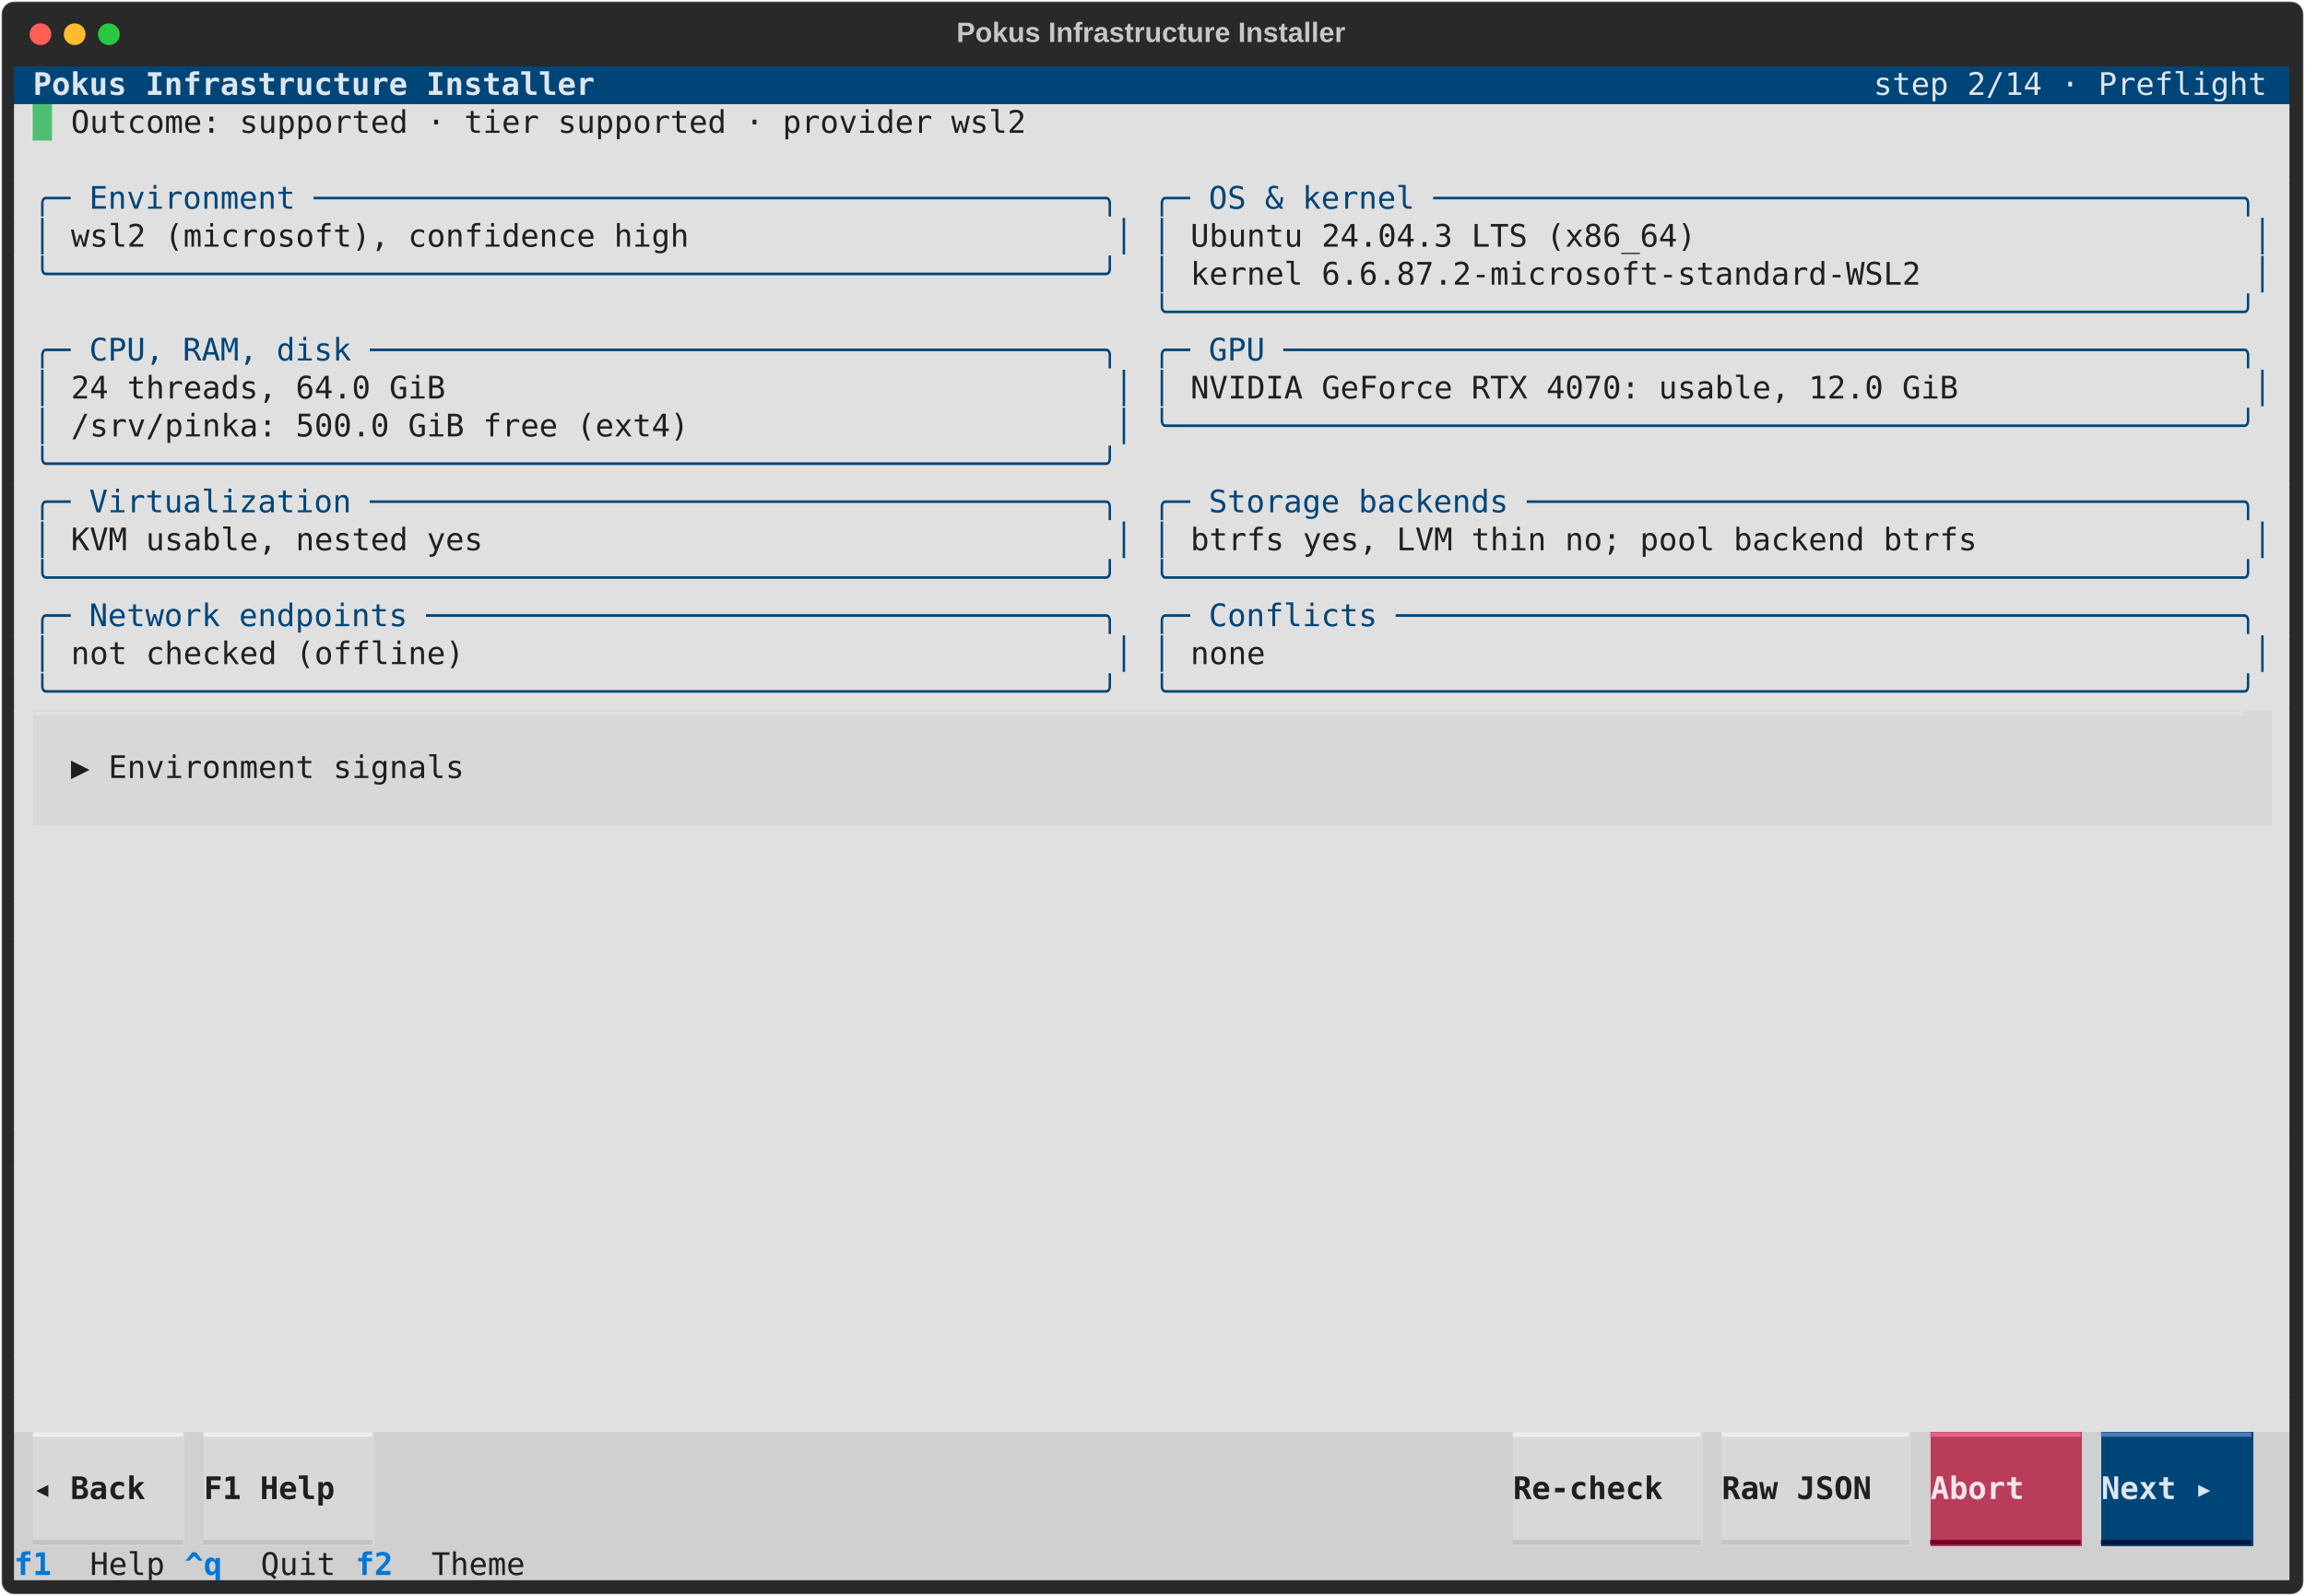
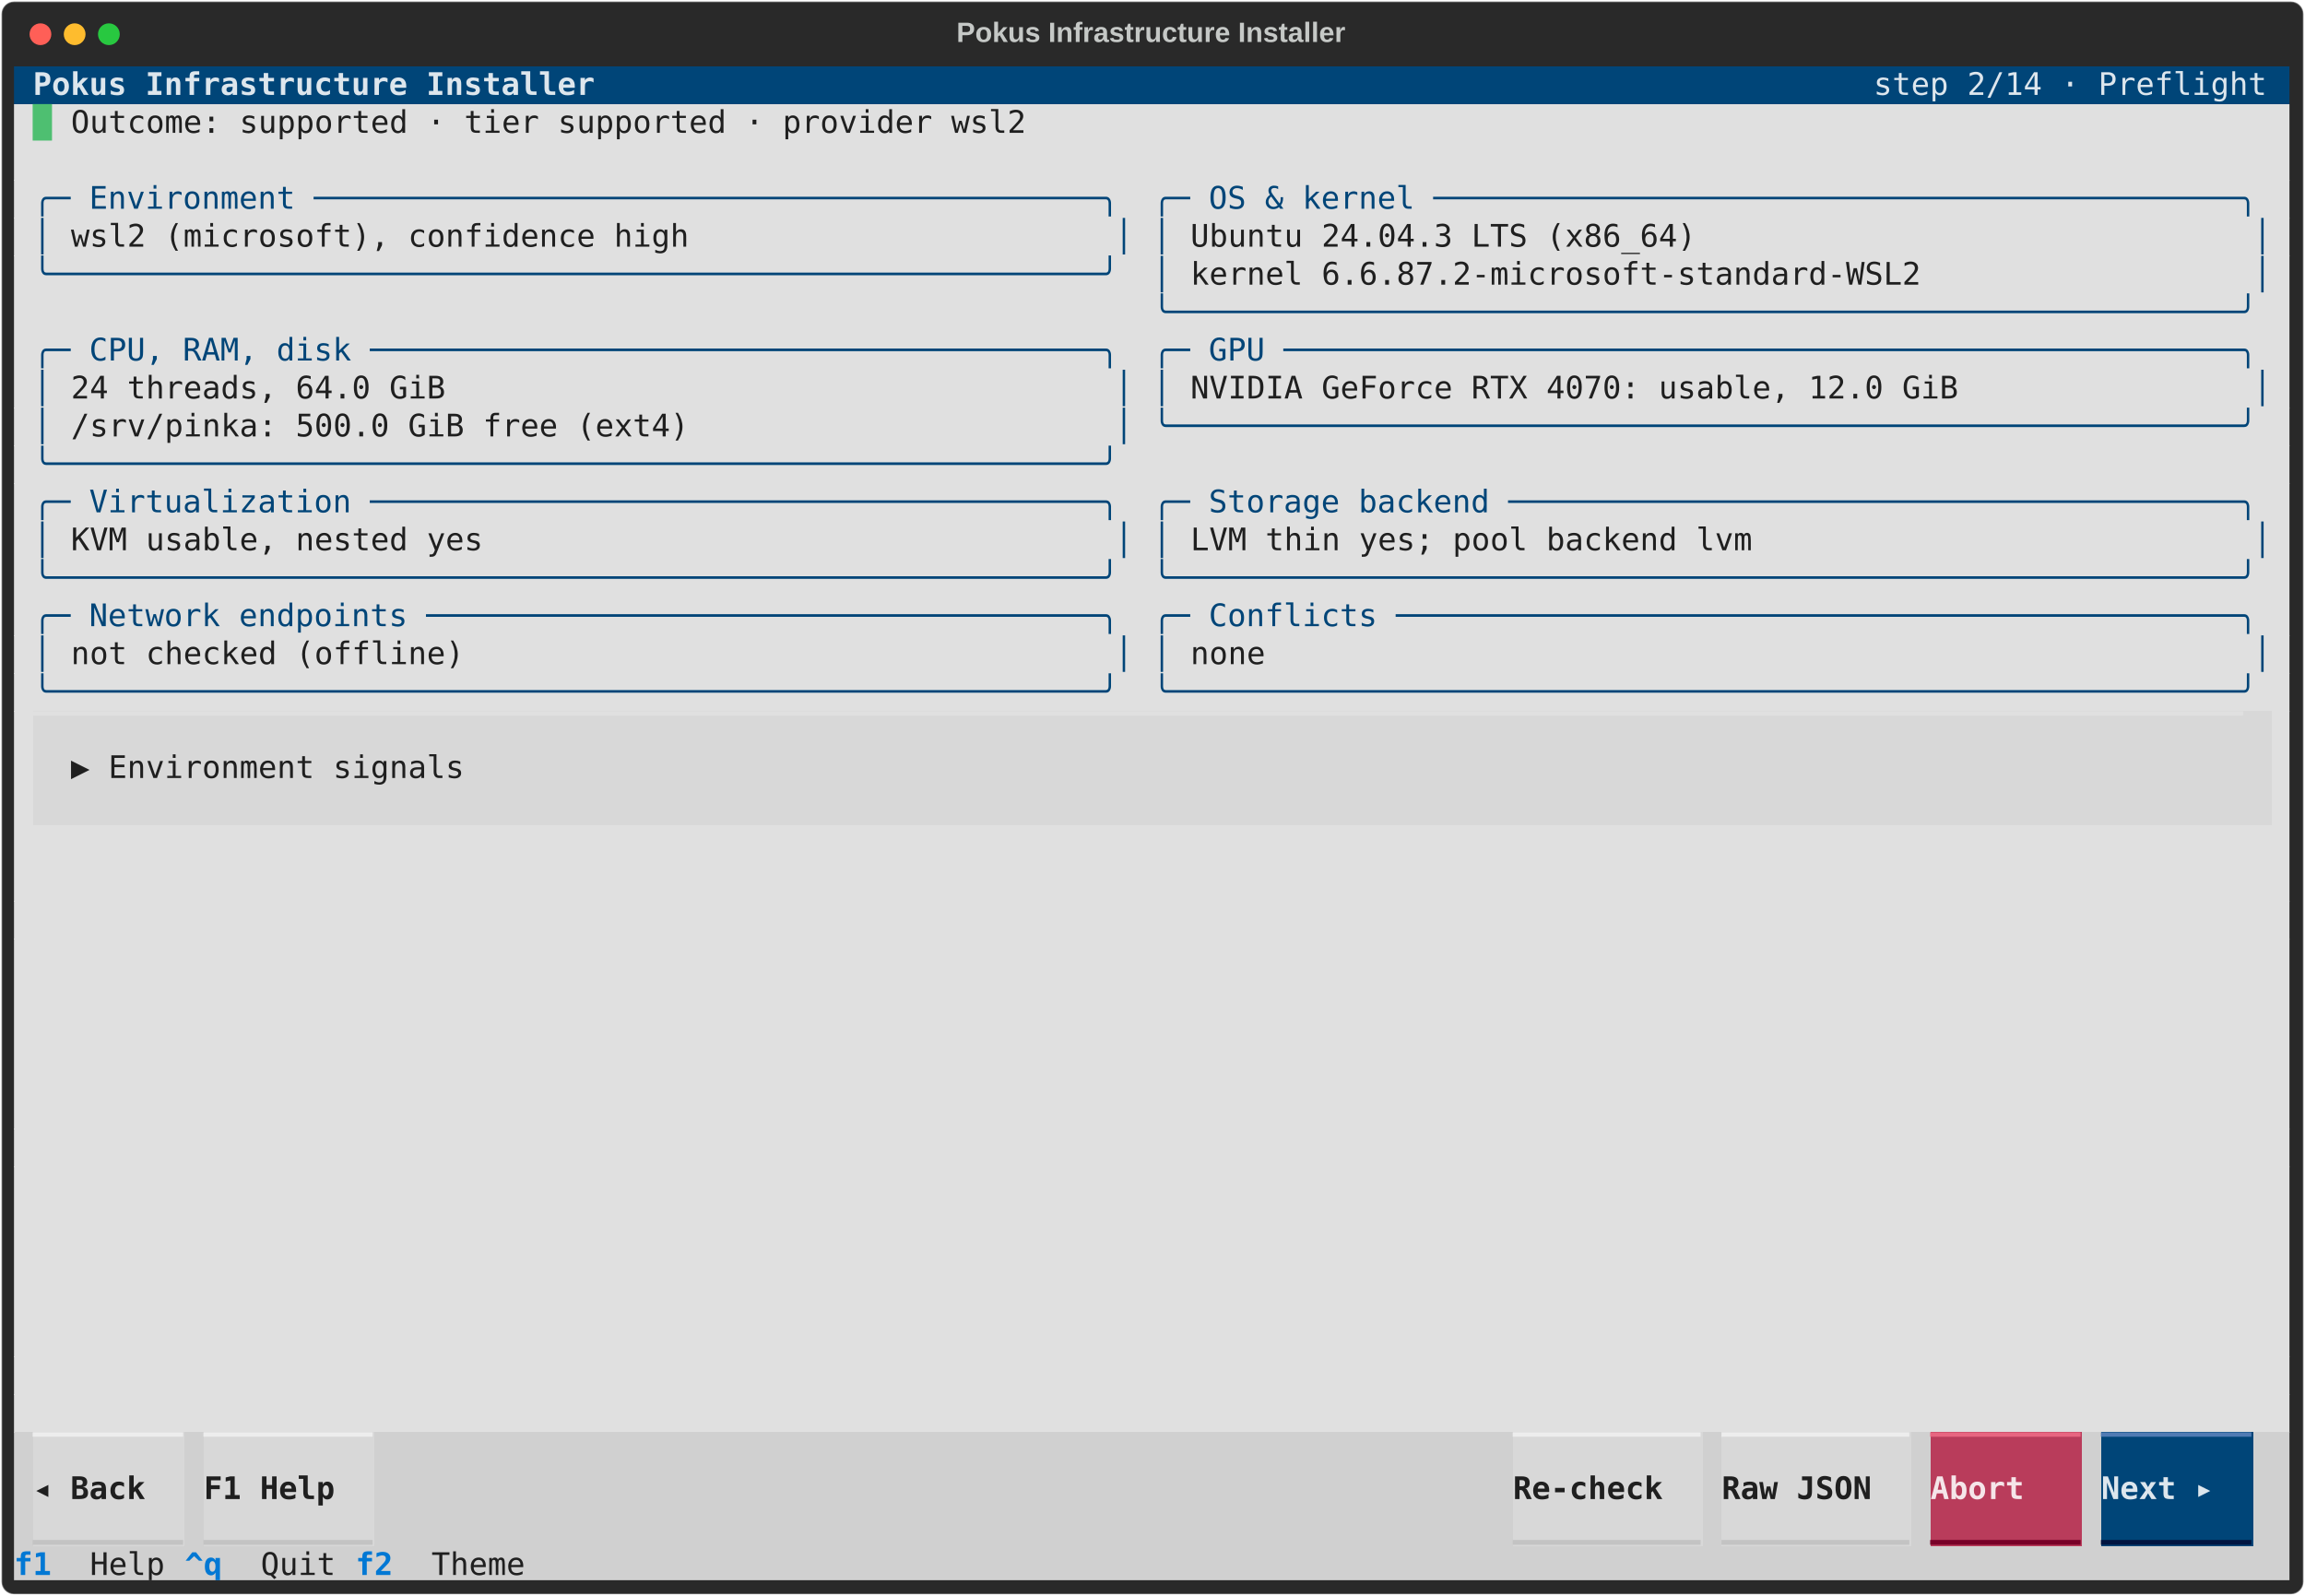
<svg xmlns="http://www.w3.org/2000/svg" class="rich-terminal" viewBox="0 0 1482 1026.0">
  <style>

    @font-face {
        font-family: "Fira Code";
        src: local("FiraCode-Regular"),
                url("https://cdnjs.cloudflare.com/ajax/libs/firacode/6.2.0/woff2/FiraCode-Regular.woff2") format("woff2"),
                url("https://cdnjs.cloudflare.com/ajax/libs/firacode/6.2.0/woff/FiraCode-Regular.woff") format("woff");
        font-style: normal;
        font-weight: 400;
    }
    @font-face {
        font-family: "Fira Code";
        src: local("FiraCode-Bold"),
                url("https://cdnjs.cloudflare.com/ajax/libs/firacode/6.2.0/woff2/FiraCode-Bold.woff2") format("woff2"),
                url("https://cdnjs.cloudflare.com/ajax/libs/firacode/6.2.0/woff/FiraCode-Bold.woff") format("woff");
        font-style: bold;
        font-weight: 700;
    }

    .terminal-matrix {
        font-family: Fira Code, monospace;
        font-size: 20px;
        line-height: 24.4px;
        font-variant-east-asian: full-width;
    }

    .terminal-title {
        font-size: 18px;
        font-weight: bold;
        font-family: arial;
    }

    .terminal-r1 { fill: #c5c8c6 }
.terminal-r2 { fill: #dde6ed;font-weight: bold }
.terminal-r3 { fill: #dde6ed }
.terminal-r4 { fill: #4ebf71 }
.terminal-r5 { fill: #1f1f1f }
.terminal-r6 { fill: #004578 }
.terminal-r7 { fill: #e0e0e0 }
.terminal-r8 { fill: #ededed }
.terminal-r9 { fill: #e76580 }
.terminal-r10 { fill: #507bb3 }
.terminal-r11 { fill: #1f1f1f;font-weight: bold }
.terminal-r12 { fill: #f5e5e9;font-weight: bold }
.terminal-r13 { fill: #c3c3c3 }
.terminal-r14 { fill: #780028 }
.terminal-r15 { fill: #001541 }
.terminal-r16 { fill: #0178d4;font-weight: bold }
    </style>
  <defs>
    <clipPath id="terminal-clip-terminal">
      <rect x="0" y="0" width="1463.0" height="975.0" />
    </clipPath>
    <clipPath id="terminal-line-0">
      <rect x="0" y="1.5" width="1464" height="24.65" />
    </clipPath>
    <clipPath id="terminal-line-1">
      <rect x="0" y="25.9" width="1464" height="24.65" />
    </clipPath>
    <clipPath id="terminal-line-2">
      <rect x="0" y="50.3" width="1464" height="24.65" />
    </clipPath>
    <clipPath id="terminal-line-3">
      <rect x="0" y="74.7" width="1464" height="24.65" />
    </clipPath>
    <clipPath id="terminal-line-4">
      <rect x="0" y="99.1" width="1464" height="24.65" />
    </clipPath>
    <clipPath id="terminal-line-5">
      <rect x="0" y="123.5" width="1464" height="24.65" />
    </clipPath>
    <clipPath id="terminal-line-6">
      <rect x="0" y="147.9" width="1464" height="24.65" />
    </clipPath>
    <clipPath id="terminal-line-7">
      <rect x="0" y="172.3" width="1464" height="24.65" />
    </clipPath>
    <clipPath id="terminal-line-8">
      <rect x="0" y="196.7" width="1464" height="24.65" />
    </clipPath>
    <clipPath id="terminal-line-9">
      <rect x="0" y="221.1" width="1464" height="24.65" />
    </clipPath>
    <clipPath id="terminal-line-10">
      <rect x="0" y="245.5" width="1464" height="24.65" />
    </clipPath>
    <clipPath id="terminal-line-11">
      <rect x="0" y="269.9" width="1464" height="24.65" />
    </clipPath>
    <clipPath id="terminal-line-12">
      <rect x="0" y="294.3" width="1464" height="24.65" />
    </clipPath>
    <clipPath id="terminal-line-13">
      <rect x="0" y="318.7" width="1464" height="24.65" />
    </clipPath>
    <clipPath id="terminal-line-14">
      <rect x="0" y="343.1" width="1464" height="24.65" />
    </clipPath>
    <clipPath id="terminal-line-15">
      <rect x="0" y="367.5" width="1464" height="24.65" />
    </clipPath>
    <clipPath id="terminal-line-16">
      <rect x="0" y="391.9" width="1464" height="24.65" />
    </clipPath>
    <clipPath id="terminal-line-17">
      <rect x="0" y="416.3" width="1464" height="24.65" />
    </clipPath>
    <clipPath id="terminal-line-18">
      <rect x="0" y="440.7" width="1464" height="24.65" />
    </clipPath>
    <clipPath id="terminal-line-19">
      <rect x="0" y="465.1" width="1464" height="24.65" />
    </clipPath>
    <clipPath id="terminal-line-20">
      <rect x="0" y="489.5" width="1464" height="24.65" />
    </clipPath>
    <clipPath id="terminal-line-21">
      <rect x="0" y="513.9" width="1464" height="24.65" />
    </clipPath>
    <clipPath id="terminal-line-22">
      <rect x="0" y="538.3" width="1464" height="24.65" />
    </clipPath>
    <clipPath id="terminal-line-23">
      <rect x="0" y="562.7" width="1464" height="24.65" />
    </clipPath>
    <clipPath id="terminal-line-24">
      <rect x="0" y="587.1" width="1464" height="24.65" />
    </clipPath>
    <clipPath id="terminal-line-25">
      <rect x="0" y="611.5" width="1464" height="24.65" />
    </clipPath>
    <clipPath id="terminal-line-26">
      <rect x="0" y="635.9" width="1464" height="24.65" />
    </clipPath>
    <clipPath id="terminal-line-27">
      <rect x="0" y="660.3" width="1464" height="24.65" />
    </clipPath>
    <clipPath id="terminal-line-28">
      <rect x="0" y="684.7" width="1464" height="24.65" />
    </clipPath>
    <clipPath id="terminal-line-29">
      <rect x="0" y="709.1" width="1464" height="24.65" />
    </clipPath>
    <clipPath id="terminal-line-30">
      <rect x="0" y="733.5" width="1464" height="24.65" />
    </clipPath>
    <clipPath id="terminal-line-31">
      <rect x="0" y="757.9" width="1464" height="24.65" />
    </clipPath>
    <clipPath id="terminal-line-32">
      <rect x="0" y="782.3" width="1464" height="24.65" />
    </clipPath>
    <clipPath id="terminal-line-33">
      <rect x="0" y="806.7" width="1464" height="24.65" />
    </clipPath>
    <clipPath id="terminal-line-34">
      <rect x="0" y="831.1" width="1464" height="24.65" />
    </clipPath>
    <clipPath id="terminal-line-35">
      <rect x="0" y="855.5" width="1464" height="24.65" />
    </clipPath>
    <clipPath id="terminal-line-36">
      <rect x="0" y="879.9" width="1464" height="24.65" />
    </clipPath>
    <clipPath id="terminal-line-37">
      <rect x="0" y="904.3" width="1464" height="24.65" />
    </clipPath>
    <clipPath id="terminal-line-38">
      <rect x="0" y="928.7" width="1464" height="24.65" />
    </clipPath>
  </defs>
  <rect fill="#292929" stroke="rgba(255,255,255,0.35)" stroke-width="1" x="1" y="1" width="1480" height="1024" rx="8" />
  <text class="terminal-title" fill="#c5c8c6" text-anchor="middle" x="740" y="27">Pokus Infrastructure Installer</text>
  <g transform="translate(26,22)">
    <circle cx="0" cy="0" r="7" fill="#ff5f57" />
    <circle cx="22" cy="0" r="7" fill="#febc2e" />
    <circle cx="44" cy="0" r="7" fill="#28c840" />
  </g>
  <g transform="translate(9, 41)" clip-path="url(#terminal-clip-terminal)">
    <rect fill="#004578" x="0" y="1.5" width="12.2" height="24.65" shape-rendering="crispEdges" />
    <rect fill="#004578" x="12.2" y="1.5" width="366" height="24.65" shape-rendering="crispEdges" />
    <rect fill="#004578" x="378.2" y="1.5" width="817.4" height="24.65" shape-rendering="crispEdges" />
    <rect fill="#004578" x="1195.6" y="1.5" width="256.2" height="24.65" shape-rendering="crispEdges" />
    <rect fill="#004578" x="1451.8" y="1.5" width="12.2" height="24.65" shape-rendering="crispEdges" />
    <rect fill="#e0e0e0" x="0" y="25.9" width="12.2" height="24.65" shape-rendering="crispEdges" />
    <rect fill="#e0e0e0" x="12.2" y="25.9" width="12.2" height="24.65" shape-rendering="crispEdges" />
    <rect fill="#e0e0e0" x="24.4" y="25.9" width="12.2" height="24.65" shape-rendering="crispEdges" />
    <rect fill="#e0e0e0" x="36.6" y="25.9" width="622.2" height="24.65" shape-rendering="crispEdges" />
    <rect fill="#e0e0e0" x="658.8" y="25.9" width="805.2" height="24.65" shape-rendering="crispEdges" />
    <rect fill="#e0e0e0" x="0" y="50.3" width="1464" height="24.65" shape-rendering="crispEdges" />
    <rect fill="#e0e0e0" x="0" y="74.7" width="12.2" height="24.65" shape-rendering="crispEdges" />
    <rect fill="#e0e0e0" x="12.2" y="74.7" width="707.6" height="24.65" shape-rendering="crispEdges" />
    <rect fill="#e0e0e0" x="719.8" y="74.7" width="12.2" height="24.65" shape-rendering="crispEdges" />
    <rect fill="#e0e0e0" x="732" y="74.7" width="719.8" height="24.65" shape-rendering="crispEdges" />
    <rect fill="#e0e0e0" x="1451.8" y="74.7" width="12.2" height="24.65" shape-rendering="crispEdges" />
    <rect fill="#e0e0e0" x="0" y="99.1" width="12.2" height="24.65" shape-rendering="crispEdges" />
    <rect fill="#e0e0e0" x="12.2" y="99.1" width="12.2" height="24.65" shape-rendering="crispEdges" />
    <rect fill="#e0e0e0" x="24.4" y="99.1" width="12.2" height="24.65" shape-rendering="crispEdges" />
    <rect fill="#e0e0e0" x="36.6" y="99.1" width="402.6" height="24.65" shape-rendering="crispEdges" />
    <rect fill="#e0e0e0" x="439.2" y="99.1" width="268.4" height="24.65" shape-rendering="crispEdges" />
    <rect fill="#e0e0e0" x="707.6" y="99.1" width="12.2" height="24.65" shape-rendering="crispEdges" />
    <rect fill="#e0e0e0" x="719.8" y="99.1" width="12.2" height="24.65" shape-rendering="crispEdges" />
    <rect fill="#e0e0e0" x="732" y="99.1" width="12.2" height="24.65" shape-rendering="crispEdges" />
    <rect fill="#e0e0e0" x="744.2" y="99.1" width="12.2" height="24.65" shape-rendering="crispEdges" />
    <rect fill="#e0e0e0" x="756.4" y="99.1" width="329.4" height="24.65" shape-rendering="crispEdges" />
    <rect fill="#e0e0e0" x="1085.8" y="99.1" width="353.8" height="24.65" shape-rendering="crispEdges" />
    <rect fill="#e0e0e0" x="1439.6" y="99.1" width="12.2" height="24.65" shape-rendering="crispEdges" />
    <rect fill="#e0e0e0" x="1451.8" y="99.1" width="12.2" height="24.65" shape-rendering="crispEdges" />
    <rect fill="#e0e0e0" x="0" y="123.5" width="12.2" height="24.65" shape-rendering="crispEdges" />
    <rect fill="#e0e0e0" x="12.2" y="123.5" width="707.6" height="24.65" shape-rendering="crispEdges" />
    <rect fill="#e0e0e0" x="719.8" y="123.5" width="12.2" height="24.65" shape-rendering="crispEdges" />
    <rect fill="#e0e0e0" x="732" y="123.5" width="12.2" height="24.65" shape-rendering="crispEdges" />
    <rect fill="#e0e0e0" x="744.2" y="123.5" width="12.2" height="24.65" shape-rendering="crispEdges" />
    <rect fill="#e0e0e0" x="756.4" y="123.5" width="475.8" height="24.65" shape-rendering="crispEdges" />
    <rect fill="#e0e0e0" x="1232.2" y="123.5" width="207.4" height="24.65" shape-rendering="crispEdges" />
    <rect fill="#e0e0e0" x="1439.6" y="123.5" width="12.2" height="24.65" shape-rendering="crispEdges" />
    <rect fill="#e0e0e0" x="1451.8" y="123.5" width="12.2" height="24.65" shape-rendering="crispEdges" />
    <rect fill="#e0e0e0" x="0" y="147.9" width="732" height="24.65" shape-rendering="crispEdges" />
    <rect fill="#e0e0e0" x="732" y="147.9" width="719.8" height="24.65" shape-rendering="crispEdges" />
    <rect fill="#e0e0e0" x="1451.8" y="147.9" width="12.2" height="24.65" shape-rendering="crispEdges" />
    <rect fill="#e0e0e0" x="0" y="172.3" width="12.2" height="24.65" shape-rendering="crispEdges" />
    <rect fill="#e0e0e0" x="12.2" y="172.3" width="707.6" height="24.65" shape-rendering="crispEdges" />
    <rect fill="#e0e0e0" x="719.8" y="172.3" width="12.2" height="24.65" shape-rendering="crispEdges" />
    <rect fill="#e0e0e0" x="732" y="172.3" width="719.8" height="24.65" shape-rendering="crispEdges" />
    <rect fill="#e0e0e0" x="1451.8" y="172.3" width="12.2" height="24.65" shape-rendering="crispEdges" />
    <rect fill="#e0e0e0" x="0" y="196.7" width="12.2" height="24.65" shape-rendering="crispEdges" />
    <rect fill="#e0e0e0" x="12.2" y="196.7" width="12.2" height="24.65" shape-rendering="crispEdges" />
    <rect fill="#e0e0e0" x="24.4" y="196.7" width="12.2" height="24.65" shape-rendering="crispEdges" />
    <rect fill="#e0e0e0" x="36.6" y="196.7" width="244" height="24.65" shape-rendering="crispEdges" />
    <rect fill="#e0e0e0" x="280.6" y="196.7" width="427" height="24.65" shape-rendering="crispEdges" />
    <rect fill="#e0e0e0" x="707.6" y="196.7" width="12.2" height="24.65" shape-rendering="crispEdges" />
    <rect fill="#e0e0e0" x="719.8" y="196.7" width="12.2" height="24.65" shape-rendering="crispEdges" />
    <rect fill="#e0e0e0" x="732" y="196.7" width="12.2" height="24.65" shape-rendering="crispEdges" />
    <rect fill="#e0e0e0" x="744.2" y="196.7" width="12.2" height="24.65" shape-rendering="crispEdges" />
    <rect fill="#e0e0e0" x="756.4" y="196.7" width="500.2" height="24.65" shape-rendering="crispEdges" />
    <rect fill="#e0e0e0" x="1256.6" y="196.7" width="183" height="24.65" shape-rendering="crispEdges" />
    <rect fill="#e0e0e0" x="1439.6" y="196.7" width="12.2" height="24.65" shape-rendering="crispEdges" />
    <rect fill="#e0e0e0" x="1451.8" y="196.7" width="12.2" height="24.65" shape-rendering="crispEdges" />
    <rect fill="#e0e0e0" x="0" y="221.1" width="12.2" height="24.65" shape-rendering="crispEdges" />
    <rect fill="#e0e0e0" x="12.2" y="221.1" width="12.2" height="24.65" shape-rendering="crispEdges" />
    <rect fill="#e0e0e0" x="24.4" y="221.1" width="12.2" height="24.65" shape-rendering="crispEdges" />
    <rect fill="#e0e0e0" x="36.6" y="221.1" width="402.6" height="24.65" shape-rendering="crispEdges" />
    <rect fill="#e0e0e0" x="439.2" y="221.1" width="268.4" height="24.65" shape-rendering="crispEdges" />
    <rect fill="#e0e0e0" x="707.6" y="221.1" width="12.2" height="24.65" shape-rendering="crispEdges" />
    <rect fill="#e0e0e0" x="719.8" y="221.1" width="12.2" height="24.65" shape-rendering="crispEdges" />
    <rect fill="#e0e0e0" x="732" y="221.1" width="719.8" height="24.65" shape-rendering="crispEdges" />
    <rect fill="#e0e0e0" x="1451.8" y="221.1" width="12.2" height="24.65" shape-rendering="crispEdges" />
    <rect fill="#e0e0e0" x="0" y="245.5" width="12.2" height="24.65" shape-rendering="crispEdges" />
    <rect fill="#e0e0e0" x="12.2" y="245.5" width="707.6" height="24.65" shape-rendering="crispEdges" />
    <rect fill="#e0e0e0" x="719.8" y="245.5" width="744.2" height="24.65" shape-rendering="crispEdges" />
    <rect fill="#e0e0e0" x="0" y="269.9" width="12.2" height="24.65" shape-rendering="crispEdges" />
    <rect fill="#e0e0e0" x="12.2" y="269.9" width="707.6" height="24.65" shape-rendering="crispEdges" />
    <rect fill="#e0e0e0" x="719.8" y="269.9" width="12.2" height="24.65" shape-rendering="crispEdges" />
    <rect fill="#e0e0e0" x="732" y="269.9" width="719.8" height="24.65" shape-rendering="crispEdges" />
    <rect fill="#e0e0e0" x="1451.8" y="269.9" width="12.2" height="24.65" shape-rendering="crispEdges" />
    <rect fill="#e0e0e0" x="0" y="294.3" width="12.2" height="24.65" shape-rendering="crispEdges" />
    <rect fill="#e0e0e0" x="12.2" y="294.3" width="12.2" height="24.65" shape-rendering="crispEdges" />
    <rect fill="#e0e0e0" x="24.4" y="294.3" width="12.2" height="24.65" shape-rendering="crispEdges" />
    <rect fill="#e0e0e0" x="36.6" y="294.3" width="268.4" height="24.65" shape-rendering="crispEdges" />
    <rect fill="#e0e0e0" x="305" y="294.3" width="402.6" height="24.65" shape-rendering="crispEdges" />
    <rect fill="#e0e0e0" x="707.6" y="294.3" width="12.2" height="24.65" shape-rendering="crispEdges" />
    <rect fill="#e0e0e0" x="719.8" y="294.3" width="12.2" height="24.65" shape-rendering="crispEdges" />
    <rect fill="#e0e0e0" x="732" y="294.3" width="12.2" height="24.65" shape-rendering="crispEdges" />
    <rect fill="#e0e0e0" x="744.2" y="294.3" width="12.2" height="24.65" shape-rendering="crispEdges" />
-     <rect fill="#e0e0e0" x="756.4" y="294.3" width="512.4" height="24.65" shape-rendering="crispEdges" />
-     <rect fill="#e0e0e0" x="1268.8" y="294.3" width="170.8" height="24.65" shape-rendering="crispEdges" />
+     <rect fill="#e0e0e0" x="756.4" y="294.3" width="366" height="24.65" shape-rendering="crispEdges" />
+     <rect fill="#e0e0e0" x="1122.4" y="294.3" width="317.2" height="24.65" shape-rendering="crispEdges" />
    <rect fill="#e0e0e0" x="1439.6" y="294.3" width="12.2" height="24.65" shape-rendering="crispEdges" />
    <rect fill="#e0e0e0" x="1451.8" y="294.3" width="12.2" height="24.65" shape-rendering="crispEdges" />
    <rect fill="#e0e0e0" x="0" y="318.7" width="12.2" height="24.65" shape-rendering="crispEdges" />
    <rect fill="#e0e0e0" x="12.2" y="318.7" width="707.6" height="24.65" shape-rendering="crispEdges" />
    <rect fill="#e0e0e0" x="719.8" y="318.7" width="12.2" height="24.65" shape-rendering="crispEdges" />
    <rect fill="#e0e0e0" x="732" y="318.7" width="719.8" height="24.65" shape-rendering="crispEdges" />
    <rect fill="#e0e0e0" x="1451.8" y="318.7" width="12.2" height="24.65" shape-rendering="crispEdges" />
    <rect fill="#e0e0e0" x="0" y="343.1" width="12.2" height="24.65" shape-rendering="crispEdges" />
    <rect fill="#e0e0e0" x="12.2" y="343.1" width="707.6" height="24.65" shape-rendering="crispEdges" />
    <rect fill="#e0e0e0" x="719.8" y="343.1" width="12.2" height="24.65" shape-rendering="crispEdges" />
    <rect fill="#e0e0e0" x="732" y="343.1" width="719.8" height="24.65" shape-rendering="crispEdges" />
    <rect fill="#e0e0e0" x="1451.8" y="343.1" width="12.2" height="24.65" shape-rendering="crispEdges" />
    <rect fill="#e0e0e0" x="0" y="367.5" width="12.2" height="24.65" shape-rendering="crispEdges" />
    <rect fill="#e0e0e0" x="12.2" y="367.5" width="12.2" height="24.65" shape-rendering="crispEdges" />
    <rect fill="#e0e0e0" x="24.4" y="367.5" width="12.2" height="24.65" shape-rendering="crispEdges" />
    <rect fill="#e0e0e0" x="36.6" y="367.5" width="256.2" height="24.65" shape-rendering="crispEdges" />
    <rect fill="#e0e0e0" x="292.8" y="367.5" width="414.8" height="24.65" shape-rendering="crispEdges" />
    <rect fill="#e0e0e0" x="707.6" y="367.5" width="12.2" height="24.65" shape-rendering="crispEdges" />
    <rect fill="#e0e0e0" x="719.8" y="367.5" width="12.2" height="24.65" shape-rendering="crispEdges" />
    <rect fill="#e0e0e0" x="732" y="367.5" width="12.2" height="24.65" shape-rendering="crispEdges" />
    <rect fill="#e0e0e0" x="744.2" y="367.5" width="12.2" height="24.65" shape-rendering="crispEdges" />
    <rect fill="#e0e0e0" x="756.4" y="367.5" width="48.8" height="24.65" shape-rendering="crispEdges" />
    <rect fill="#e0e0e0" x="805.2" y="367.5" width="634.4" height="24.65" shape-rendering="crispEdges" />
    <rect fill="#e0e0e0" x="1439.6" y="367.5" width="12.2" height="24.65" shape-rendering="crispEdges" />
    <rect fill="#e0e0e0" x="1451.8" y="367.5" width="12.2" height="24.65" shape-rendering="crispEdges" />
    <rect fill="#e0e0e0" x="0" y="391.9" width="12.2" height="24.65" shape-rendering="crispEdges" />
    <rect fill="#e0e0e0" x="12.2" y="391.9" width="707.6" height="24.65" shape-rendering="crispEdges" />
    <rect fill="#e0e0e0" x="719.8" y="391.9" width="12.2" height="24.65" shape-rendering="crispEdges" />
    <rect fill="#e0e0e0" x="732" y="391.9" width="719.8" height="24.65" shape-rendering="crispEdges" />
    <rect fill="#e0e0e0" x="1451.8" y="391.9" width="12.2" height="24.65" shape-rendering="crispEdges" />
    <rect fill="#e0e0e0" x="0" y="416.3" width="12.2" height="24.65" shape-rendering="crispEdges" />
    <rect fill="#d8d8d8" x="12.2" y="416.3" width="1439.6" height="24.65" shape-rendering="crispEdges" />
    <rect fill="#e0e0e0" x="1451.8" y="416.3" width="12.2" height="24.65" shape-rendering="crispEdges" />
    <rect fill="#e0e0e0" x="0" y="440.7" width="12.2" height="24.65" shape-rendering="crispEdges" />
    <rect fill="#d8d8d8" x="12.2" y="440.7" width="24.4" height="24.65" shape-rendering="crispEdges" />
    <rect fill="#d8d8d8" x="36.6" y="440.7" width="256.2" height="24.65" shape-rendering="crispEdges" />
    <rect fill="#d8d8d8" x="292.8" y="440.7" width="1159" height="24.65" shape-rendering="crispEdges" />
    <rect fill="#e0e0e0" x="1451.8" y="440.7" width="12.2" height="24.65" shape-rendering="crispEdges" />
    <rect fill="#e0e0e0" x="0" y="465.1" width="12.2" height="24.65" shape-rendering="crispEdges" />
    <rect fill="#d8d8d8" x="12.2" y="465.1" width="1439.6" height="24.65" shape-rendering="crispEdges" />
    <rect fill="#e0e0e0" x="1451.8" y="465.1" width="12.2" height="24.65" shape-rendering="crispEdges" />
    <rect fill="#e0e0e0" x="0" y="489.5" width="1464" height="24.65" shape-rendering="crispEdges" />
    <rect fill="#e0e0e0" x="0" y="513.9" width="1464" height="24.65" shape-rendering="crispEdges" />
    <rect fill="#e0e0e0" x="0" y="538.3" width="1464" height="24.65" shape-rendering="crispEdges" />
    <rect fill="#e0e0e0" x="0" y="562.7" width="1464" height="24.65" shape-rendering="crispEdges" />
    <rect fill="#e0e0e0" x="0" y="587.1" width="1464" height="24.65" shape-rendering="crispEdges" />
    <rect fill="#e0e0e0" x="0" y="611.5" width="1464" height="24.65" shape-rendering="crispEdges" />
    <rect fill="#e0e0e0" x="0" y="635.9" width="1464" height="24.65" shape-rendering="crispEdges" />
    <rect fill="#e0e0e0" x="0" y="660.3" width="1464" height="24.65" shape-rendering="crispEdges" />
    <rect fill="#e0e0e0" x="0" y="684.7" width="1464" height="24.65" shape-rendering="crispEdges" />
    <rect fill="#e0e0e0" x="0" y="709.1" width="1464" height="24.65" shape-rendering="crispEdges" />
    <rect fill="#e0e0e0" x="0" y="733.5" width="1464" height="24.65" shape-rendering="crispEdges" />
    <rect fill="#e0e0e0" x="0" y="757.9" width="1464" height="24.65" shape-rendering="crispEdges" />
    <rect fill="#e0e0e0" x="0" y="782.3" width="1464" height="24.65" shape-rendering="crispEdges" />
    <rect fill="#e0e0e0" x="0" y="806.7" width="1464" height="24.65" shape-rendering="crispEdges" />
    <rect fill="#e0e0e0" x="0" y="831.1" width="1464" height="24.65" shape-rendering="crispEdges" />
    <rect fill="#e0e0e0" x="0" y="855.5" width="1464" height="24.65" shape-rendering="crispEdges" />
    <rect fill="#d0d0d0" x="0" y="879.9" width="12.2" height="24.65" shape-rendering="crispEdges" />
    <rect fill="#d8d8d8" x="12.2" y="879.9" width="97.6" height="24.65" shape-rendering="crispEdges" />
    <rect fill="#d0d0d0" x="109.8" y="879.9" width="12.2" height="24.65" shape-rendering="crispEdges" />
    <rect fill="#d8d8d8" x="122" y="879.9" width="109.8" height="24.65" shape-rendering="crispEdges" />
    <rect fill="#d0d0d0" x="231.8" y="879.9" width="12.2" height="24.65" shape-rendering="crispEdges" />
    <rect fill="#d0d0d0" x="244" y="879.9" width="0" height="24.65" shape-rendering="crispEdges" />
    <rect fill="#d0d0d0" x="244" y="879.9" width="719.8" height="24.65" shape-rendering="crispEdges" />
    <rect fill="#d8d8d8" x="963.8" y="879.9" width="122" height="24.65" shape-rendering="crispEdges" />
    <rect fill="#d0d0d0" x="1085.8" y="879.9" width="12.2" height="24.65" shape-rendering="crispEdges" />
    <rect fill="#d8d8d8" x="1098" y="879.9" width="122" height="24.65" shape-rendering="crispEdges" />
    <rect fill="#d0d0d0" x="1220" y="879.9" width="12.2" height="24.65" shape-rendering="crispEdges" />
    <rect fill="#b93c5b" x="1232.2" y="879.9" width="97.6" height="24.65" shape-rendering="crispEdges" />
    <rect fill="#d0d0d0" x="1329.8" y="879.9" width="12.2" height="24.65" shape-rendering="crispEdges" />
    <rect fill="#004578" x="1342" y="879.9" width="97.6" height="24.65" shape-rendering="crispEdges" />
    <rect fill="#d0d0d0" x="1439.6" y="879.9" width="24.4" height="24.65" shape-rendering="crispEdges" />
    <rect fill="#d0d0d0" x="0" y="904.3" width="12.2" height="24.65" shape-rendering="crispEdges" />
    <rect fill="#d8d8d8" x="12.2" y="904.3" width="97.6" height="24.65" shape-rendering="crispEdges" />
    <rect fill="#d0d0d0" x="109.8" y="904.3" width="12.2" height="24.65" shape-rendering="crispEdges" />
    <rect fill="#d8d8d8" x="122" y="904.3" width="109.8" height="24.65" shape-rendering="crispEdges" />
    <rect fill="#d0d0d0" x="231.8" y="904.3" width="732" height="24.65" shape-rendering="crispEdges" />
    <rect fill="#d8d8d8" x="963.8" y="904.3" width="122" height="24.65" shape-rendering="crispEdges" />
    <rect fill="#d0d0d0" x="1085.8" y="904.3" width="12.2" height="24.65" shape-rendering="crispEdges" />
    <rect fill="#d8d8d8" x="1098" y="904.3" width="122" height="24.65" shape-rendering="crispEdges" />
    <rect fill="#d0d0d0" x="1220" y="904.3" width="12.2" height="24.65" shape-rendering="crispEdges" />
    <rect fill="#b93c5b" x="1232.2" y="904.3" width="85.4" height="24.65" shape-rendering="crispEdges" />
    <rect fill="#b93c5b" x="1317.6" y="904.3" width="12.2" height="24.65" shape-rendering="crispEdges" />
    <rect fill="#d0d0d0" x="1329.8" y="904.3" width="12.2" height="24.65" shape-rendering="crispEdges" />
    <rect fill="#004578" x="1342" y="904.3" width="97.6" height="24.65" shape-rendering="crispEdges" />
    <rect fill="#d0d0d0" x="1439.6" y="904.3" width="24.4" height="24.65" shape-rendering="crispEdges" />
    <rect fill="#d0d0d0" x="0" y="928.7" width="12.2" height="24.65" shape-rendering="crispEdges" />
    <rect fill="#d8d8d8" x="12.2" y="928.7" width="97.6" height="24.65" shape-rendering="crispEdges" />
    <rect fill="#d0d0d0" x="109.8" y="928.7" width="12.2" height="24.65" shape-rendering="crispEdges" />
    <rect fill="#d8d8d8" x="122" y="928.7" width="109.8" height="24.65" shape-rendering="crispEdges" />
    <rect fill="#d0d0d0" x="231.8" y="928.7" width="732" height="24.65" shape-rendering="crispEdges" />
    <rect fill="#d8d8d8" x="963.8" y="928.7" width="122" height="24.65" shape-rendering="crispEdges" />
    <rect fill="#d0d0d0" x="1085.8" y="928.7" width="12.2" height="24.65" shape-rendering="crispEdges" />
    <rect fill="#d8d8d8" x="1098" y="928.7" width="122" height="24.65" shape-rendering="crispEdges" />
    <rect fill="#d0d0d0" x="1220" y="928.7" width="12.2" height="24.65" shape-rendering="crispEdges" />
    <rect fill="#b93c5b" x="1232.2" y="928.7" width="97.6" height="24.65" shape-rendering="crispEdges" />
    <rect fill="#d0d0d0" x="1329.8" y="928.7" width="12.2" height="24.65" shape-rendering="crispEdges" />
    <rect fill="#004578" x="1342" y="928.7" width="97.6" height="24.65" shape-rendering="crispEdges" />
    <rect fill="#d0d0d0" x="1439.6" y="928.7" width="24.4" height="24.65" shape-rendering="crispEdges" />
    <rect fill="#d0d0d0" x="0" y="953.1" width="48.8" height="24.65" shape-rendering="crispEdges" />
    <rect fill="#d0d0d0" x="48.8" y="953.1" width="61" height="24.65" shape-rendering="crispEdges" />
    <rect fill="#d0d0d0" x="109.8" y="953.1" width="48.8" height="24.65" shape-rendering="crispEdges" />
    <rect fill="#d0d0d0" x="158.6" y="953.1" width="61" height="24.65" shape-rendering="crispEdges" />
    <rect fill="#d0d0d0" x="219.6" y="953.1" width="48.8" height="24.65" shape-rendering="crispEdges" />
    <rect fill="#d0d0d0" x="268.4" y="953.1" width="73.2" height="24.65" shape-rendering="crispEdges" />
    <rect fill="#d0d0d0" x="341.6" y="953.1" width="1122.4" height="24.65" shape-rendering="crispEdges" />
    <g class="terminal-matrix">
      <text class="terminal-r2" x="12.2" y="20" textLength="366" clip-path="url(#terminal-line-0)">Pokus Infrastructure Installer</text>
      <text class="terminal-r3" x="1195.6" y="20" textLength="256.2" clip-path="url(#terminal-line-0)">step 2/14 · Preflight</text>
      <text class="terminal-r1" x="1464" y="20" textLength="12.2" clip-path="url(#terminal-line-0)">
</text>
      <text class="terminal-r4" x="12.2" y="44.4" textLength="12.2" clip-path="url(#terminal-line-1)">█</text>
      <text class="terminal-r5" x="36.6" y="44.4" textLength="622.2" clip-path="url(#terminal-line-1)">Outcome: supported · tier supported · provider wsl2</text>
      <text class="terminal-r1" x="1464" y="44.4" textLength="12.2" clip-path="url(#terminal-line-1)">
</text>
      <text class="terminal-r1" x="1464" y="68.8" textLength="12.2" clip-path="url(#terminal-line-2)">
</text>
      <text class="terminal-r6" x="12.2" y="93.2" textLength="707.6" clip-path="url(#terminal-line-3)">╭─ Environment ──────────────────────────────────────────╮</text>
      <text class="terminal-r6" x="732" y="93.2" textLength="719.8" clip-path="url(#terminal-line-3)">╭─ OS &amp; kernel ───────────────────────────────────────────╮</text>
      <text class="terminal-r1" x="1464" y="93.2" textLength="12.2" clip-path="url(#terminal-line-3)">
</text>
      <text class="terminal-r6" x="12.2" y="117.6" textLength="12.2" clip-path="url(#terminal-line-4)">│</text>
      <text class="terminal-r5" x="36.6" y="117.6" textLength="402.6" clip-path="url(#terminal-line-4)">wsl2 (microsoft), confidence high</text>
      <text class="terminal-r6" x="707.6" y="117.6" textLength="12.2" clip-path="url(#terminal-line-4)">│</text>
      <text class="terminal-r6" x="732" y="117.6" textLength="12.2" clip-path="url(#terminal-line-4)">│</text>
      <text class="terminal-r5" x="756.4" y="117.6" textLength="329.4" clip-path="url(#terminal-line-4)">Ubuntu 24.04.3 LTS (x86_64)</text>
      <text class="terminal-r6" x="1439.6" y="117.6" textLength="12.2" clip-path="url(#terminal-line-4)">│</text>
      <text class="terminal-r1" x="1464" y="117.6" textLength="12.2" clip-path="url(#terminal-line-4)">
</text>
      <text class="terminal-r6" x="12.2" y="142" textLength="707.6" clip-path="url(#terminal-line-5)">╰────────────────────────────────────────────────────────╯</text>
      <text class="terminal-r6" x="732" y="142" textLength="12.2" clip-path="url(#terminal-line-5)">│</text>
      <text class="terminal-r5" x="756.4" y="142" textLength="475.8" clip-path="url(#terminal-line-5)">kernel 6.6.87.2-microsoft-standard-WSL2</text>
      <text class="terminal-r6" x="1439.6" y="142" textLength="12.2" clip-path="url(#terminal-line-5)">│</text>
      <text class="terminal-r1" x="1464" y="142" textLength="12.2" clip-path="url(#terminal-line-5)">
</text>
      <text class="terminal-r6" x="732" y="166.4" textLength="719.8" clip-path="url(#terminal-line-6)">╰─────────────────────────────────────────────────────────╯</text>
      <text class="terminal-r1" x="1464" y="166.4" textLength="12.2" clip-path="url(#terminal-line-6)">
</text>
      <text class="terminal-r6" x="12.2" y="190.8" textLength="707.6" clip-path="url(#terminal-line-7)">╭─ CPU, RAM, disk ───────────────────────────────────────╮</text>
      <text class="terminal-r6" x="732" y="190.8" textLength="719.8" clip-path="url(#terminal-line-7)">╭─ GPU ───────────────────────────────────────────────────╮</text>
      <text class="terminal-r1" x="1464" y="190.8" textLength="12.2" clip-path="url(#terminal-line-7)">
</text>
      <text class="terminal-r6" x="12.2" y="215.2" textLength="12.2" clip-path="url(#terminal-line-8)">│</text>
      <text class="terminal-r5" x="36.6" y="215.2" textLength="244" clip-path="url(#terminal-line-8)">24 threads, 64.0 GiB</text>
      <text class="terminal-r6" x="707.6" y="215.2" textLength="12.2" clip-path="url(#terminal-line-8)">│</text>
      <text class="terminal-r6" x="732" y="215.2" textLength="12.2" clip-path="url(#terminal-line-8)">│</text>
      <text class="terminal-r5" x="756.4" y="215.2" textLength="500.2" clip-path="url(#terminal-line-8)">NVIDIA GeForce RTX 4070: usable, 12.0 GiB</text>
      <text class="terminal-r6" x="1439.6" y="215.2" textLength="12.2" clip-path="url(#terminal-line-8)">│</text>
      <text class="terminal-r1" x="1464" y="215.2" textLength="12.2" clip-path="url(#terminal-line-8)">
</text>
      <text class="terminal-r6" x="12.2" y="239.6" textLength="12.2" clip-path="url(#terminal-line-9)">│</text>
      <text class="terminal-r5" x="36.6" y="239.6" textLength="402.6" clip-path="url(#terminal-line-9)">/srv/pinka: 500.0 GiB free (ext4)</text>
      <text class="terminal-r6" x="707.6" y="239.6" textLength="12.2" clip-path="url(#terminal-line-9)">│</text>
      <text class="terminal-r6" x="732" y="239.6" textLength="719.8" clip-path="url(#terminal-line-9)">╰─────────────────────────────────────────────────────────╯</text>
      <text class="terminal-r1" x="1464" y="239.6" textLength="12.2" clip-path="url(#terminal-line-9)">
</text>
      <text class="terminal-r6" x="12.2" y="264" textLength="707.6" clip-path="url(#terminal-line-10)">╰────────────────────────────────────────────────────────╯</text>
      <text class="terminal-r1" x="1464" y="264" textLength="12.2" clip-path="url(#terminal-line-10)">
</text>
      <text class="terminal-r6" x="12.2" y="288.4" textLength="707.6" clip-path="url(#terminal-line-11)">╭─ Virtualization ───────────────────────────────────────╮</text>
-       <text class="terminal-r6" x="732" y="288.4" textLength="719.8" clip-path="url(#terminal-line-11)">╭─ Storage backends ──────────────────────────────────────╮</text>
+       <text class="terminal-r6" x="732" y="288.4" textLength="719.8" clip-path="url(#terminal-line-11)">╭─ Storage backend ───────────────────────────────────────╮</text>
      <text class="terminal-r1" x="1464" y="288.4" textLength="12.2" clip-path="url(#terminal-line-11)">
</text>
      <text class="terminal-r6" x="12.2" y="312.8" textLength="12.2" clip-path="url(#terminal-line-12)">│</text>
      <text class="terminal-r5" x="36.6" y="312.8" textLength="268.4" clip-path="url(#terminal-line-12)">KVM usable, nested yes</text>
      <text class="terminal-r6" x="707.6" y="312.8" textLength="12.2" clip-path="url(#terminal-line-12)">│</text>
      <text class="terminal-r6" x="732" y="312.8" textLength="12.2" clip-path="url(#terminal-line-12)">│</text>
-       <text class="terminal-r5" x="756.4" y="312.8" textLength="512.4" clip-path="url(#terminal-line-12)">btrfs yes, LVM thin no; pool backend btrfs</text>
+       <text class="terminal-r5" x="756.4" y="312.8" textLength="366" clip-path="url(#terminal-line-12)">LVM thin yes; pool backend lvm</text>
      <text class="terminal-r6" x="1439.6" y="312.8" textLength="12.2" clip-path="url(#terminal-line-12)">│</text>
      <text class="terminal-r1" x="1464" y="312.8" textLength="12.2" clip-path="url(#terminal-line-12)">
</text>
      <text class="terminal-r6" x="12.2" y="337.2" textLength="707.6" clip-path="url(#terminal-line-13)">╰────────────────────────────────────────────────────────╯</text>
      <text class="terminal-r6" x="732" y="337.2" textLength="719.8" clip-path="url(#terminal-line-13)">╰─────────────────────────────────────────────────────────╯</text>
      <text class="terminal-r1" x="1464" y="337.2" textLength="12.2" clip-path="url(#terminal-line-13)">
</text>
      <text class="terminal-r6" x="12.2" y="361.6" textLength="707.6" clip-path="url(#terminal-line-14)">╭─ Network endpoints ────────────────────────────────────╮</text>
      <text class="terminal-r6" x="732" y="361.6" textLength="719.8" clip-path="url(#terminal-line-14)">╭─ Conflicts ─────────────────────────────────────────────╮</text>
      <text class="terminal-r1" x="1464" y="361.6" textLength="12.2" clip-path="url(#terminal-line-14)">
</text>
      <text class="terminal-r6" x="12.2" y="386" textLength="12.2" clip-path="url(#terminal-line-15)">│</text>
      <text class="terminal-r5" x="36.6" y="386" textLength="256.2" clip-path="url(#terminal-line-15)">not checked (offline)</text>
      <text class="terminal-r6" x="707.6" y="386" textLength="12.2" clip-path="url(#terminal-line-15)">│</text>
      <text class="terminal-r6" x="732" y="386" textLength="12.2" clip-path="url(#terminal-line-15)">│</text>
      <text class="terminal-r5" x="756.4" y="386" textLength="48.8" clip-path="url(#terminal-line-15)">none</text>
      <text class="terminal-r6" x="1439.6" y="386" textLength="12.2" clip-path="url(#terminal-line-15)">│</text>
      <text class="terminal-r1" x="1464" y="386" textLength="12.2" clip-path="url(#terminal-line-15)">
</text>
      <text class="terminal-r6" x="12.2" y="410.4" textLength="707.6" clip-path="url(#terminal-line-16)">╰────────────────────────────────────────────────────────╯</text>
      <text class="terminal-r6" x="732" y="410.4" textLength="719.8" clip-path="url(#terminal-line-16)">╰─────────────────────────────────────────────────────────╯</text>
      <text class="terminal-r1" x="1464" y="410.4" textLength="12.2" clip-path="url(#terminal-line-16)">
</text>
      <text class="terminal-r7" x="12.2" y="434.8" textLength="1439.6" clip-path="url(#terminal-line-17)">▔▔▔▔▔▔▔▔▔▔▔▔▔▔▔▔▔▔▔▔▔▔▔▔▔▔▔▔▔▔▔▔▔▔▔▔▔▔▔▔▔▔▔▔▔▔▔▔▔▔▔▔▔▔▔▔▔▔▔▔▔▔▔▔▔▔▔▔▔▔▔▔▔▔▔▔▔▔▔▔▔▔▔▔▔▔▔▔▔▔▔▔▔▔▔▔▔▔▔▔▔▔▔▔▔▔▔▔▔▔▔▔▔▔▔▔▔▔</text>
      <text class="terminal-r1" x="1464" y="434.8" textLength="12.2" clip-path="url(#terminal-line-17)">
</text>
      <text class="terminal-r5" x="36.6" y="459.2" textLength="256.2" clip-path="url(#terminal-line-18)">▶ Environment signals</text>
      <text class="terminal-r1" x="1464" y="459.2" textLength="12.2" clip-path="url(#terminal-line-18)">
</text>
      <text class="terminal-r1" x="1464" y="483.6" textLength="12.2" clip-path="url(#terminal-line-19)">
</text>
      <text class="terminal-r1" x="1464" y="508" textLength="12.2" clip-path="url(#terminal-line-20)">
</text>
      <text class="terminal-r1" x="1464" y="532.4" textLength="12.2" clip-path="url(#terminal-line-21)">
</text>
      <text class="terminal-r1" x="1464" y="556.8" textLength="12.2" clip-path="url(#terminal-line-22)">
</text>
      <text class="terminal-r1" x="1464" y="581.2" textLength="12.2" clip-path="url(#terminal-line-23)">
</text>
      <text class="terminal-r1" x="1464" y="605.6" textLength="12.2" clip-path="url(#terminal-line-24)">
</text>
      <text class="terminal-r1" x="1464" y="630" textLength="12.2" clip-path="url(#terminal-line-25)">
</text>
      <text class="terminal-r1" x="1464" y="654.4" textLength="12.2" clip-path="url(#terminal-line-26)">
</text>
      <text class="terminal-r1" x="1464" y="678.8" textLength="12.2" clip-path="url(#terminal-line-27)">
</text>
      <text class="terminal-r1" x="1464" y="703.2" textLength="12.2" clip-path="url(#terminal-line-28)">
</text>
      <text class="terminal-r1" x="1464" y="727.6" textLength="12.2" clip-path="url(#terminal-line-29)">
</text>
      <text class="terminal-r1" x="1464" y="752" textLength="12.2" clip-path="url(#terminal-line-30)">
</text>
      <text class="terminal-r1" x="1464" y="776.4" textLength="12.2" clip-path="url(#terminal-line-31)">
</text>
      <text class="terminal-r1" x="1464" y="800.8" textLength="12.2" clip-path="url(#terminal-line-32)">
</text>
      <text class="terminal-r1" x="1464" y="825.2" textLength="12.2" clip-path="url(#terminal-line-33)">
</text>
      <text class="terminal-r1" x="1464" y="849.6" textLength="12.2" clip-path="url(#terminal-line-34)">
</text>
      <text class="terminal-r1" x="1464" y="874" textLength="12.2" clip-path="url(#terminal-line-35)">
</text>
      <text class="terminal-r8" x="12.2" y="898.4" textLength="97.6" clip-path="url(#terminal-line-36)">▔▔▔▔▔▔▔▔</text>
      <text class="terminal-r8" x="122" y="898.4" textLength="109.8" clip-path="url(#terminal-line-36)">▔▔▔▔▔▔▔▔▔</text>
      <text class="terminal-r8" x="963.8" y="898.4" textLength="122" clip-path="url(#terminal-line-36)">▔▔▔▔▔▔▔▔▔▔</text>
      <text class="terminal-r8" x="1098" y="898.4" textLength="122" clip-path="url(#terminal-line-36)">▔▔▔▔▔▔▔▔▔▔</text>
      <text class="terminal-r9" x="1232.2" y="898.4" textLength="97.6" clip-path="url(#terminal-line-36)">▔▔▔▔▔▔▔▔</text>
      <text class="terminal-r10" x="1342" y="898.4" textLength="97.6" clip-path="url(#terminal-line-36)">▔▔▔▔▔▔▔▔</text>
      <text class="terminal-r1" x="1464" y="898.4" textLength="12.2" clip-path="url(#terminal-line-36)">
</text>
      <text class="terminal-r11" x="12.2" y="922.8" textLength="97.6" clip-path="url(#terminal-line-37)"> ◂ Back </text>
      <text class="terminal-r11" x="122" y="922.8" textLength="109.8" clip-path="url(#terminal-line-37)"> F1 Help </text>
      <text class="terminal-r11" x="963.8" y="922.8" textLength="122" clip-path="url(#terminal-line-37)"> Re-check </text>
      <text class="terminal-r11" x="1098" y="922.8" textLength="122" clip-path="url(#terminal-line-37)"> Raw JSON </text>
      <text class="terminal-r12" x="1232.2" y="922.8" textLength="85.4" clip-path="url(#terminal-line-37)"> Abort </text>
      <text class="terminal-r2" x="1342" y="922.8" textLength="97.6" clip-path="url(#terminal-line-37)"> Next ▸ </text>
      <text class="terminal-r1" x="1464" y="922.8" textLength="12.2" clip-path="url(#terminal-line-37)">
</text>
      <text class="terminal-r13" x="12.2" y="947.2" textLength="97.6" clip-path="url(#terminal-line-38)">▁▁▁▁▁▁▁▁</text>
      <text class="terminal-r13" x="122" y="947.2" textLength="109.8" clip-path="url(#terminal-line-38)">▁▁▁▁▁▁▁▁▁</text>
      <text class="terminal-r13" x="963.8" y="947.2" textLength="122" clip-path="url(#terminal-line-38)">▁▁▁▁▁▁▁▁▁▁</text>
      <text class="terminal-r13" x="1098" y="947.2" textLength="122" clip-path="url(#terminal-line-38)">▁▁▁▁▁▁▁▁▁▁</text>
      <text class="terminal-r14" x="1232.2" y="947.2" textLength="97.6" clip-path="url(#terminal-line-38)">▁▁▁▁▁▁▁▁</text>
      <text class="terminal-r15" x="1342" y="947.2" textLength="97.6" clip-path="url(#terminal-line-38)">▁▁▁▁▁▁▁▁</text>
      <text class="terminal-r1" x="1464" y="947.2" textLength="12.2" clip-path="url(#terminal-line-38)">
</text>
      <text class="terminal-r16" x="0" y="971.6" textLength="48.8" clip-path="url(#terminal-line-39)"> f1 </text>
      <text class="terminal-r5" x="48.8" y="971.6" textLength="61" clip-path="url(#terminal-line-39)">Help </text>
      <text class="terminal-r16" x="109.8" y="971.6" textLength="48.8" clip-path="url(#terminal-line-39)"> ^q </text>
      <text class="terminal-r5" x="158.6" y="971.6" textLength="61" clip-path="url(#terminal-line-39)">Quit </text>
      <text class="terminal-r16" x="219.6" y="971.6" textLength="48.8" clip-path="url(#terminal-line-39)"> f2 </text>
      <text class="terminal-r5" x="268.4" y="971.6" textLength="73.2" clip-path="url(#terminal-line-39)">Theme </text>
    </g>
  </g>
</svg>
